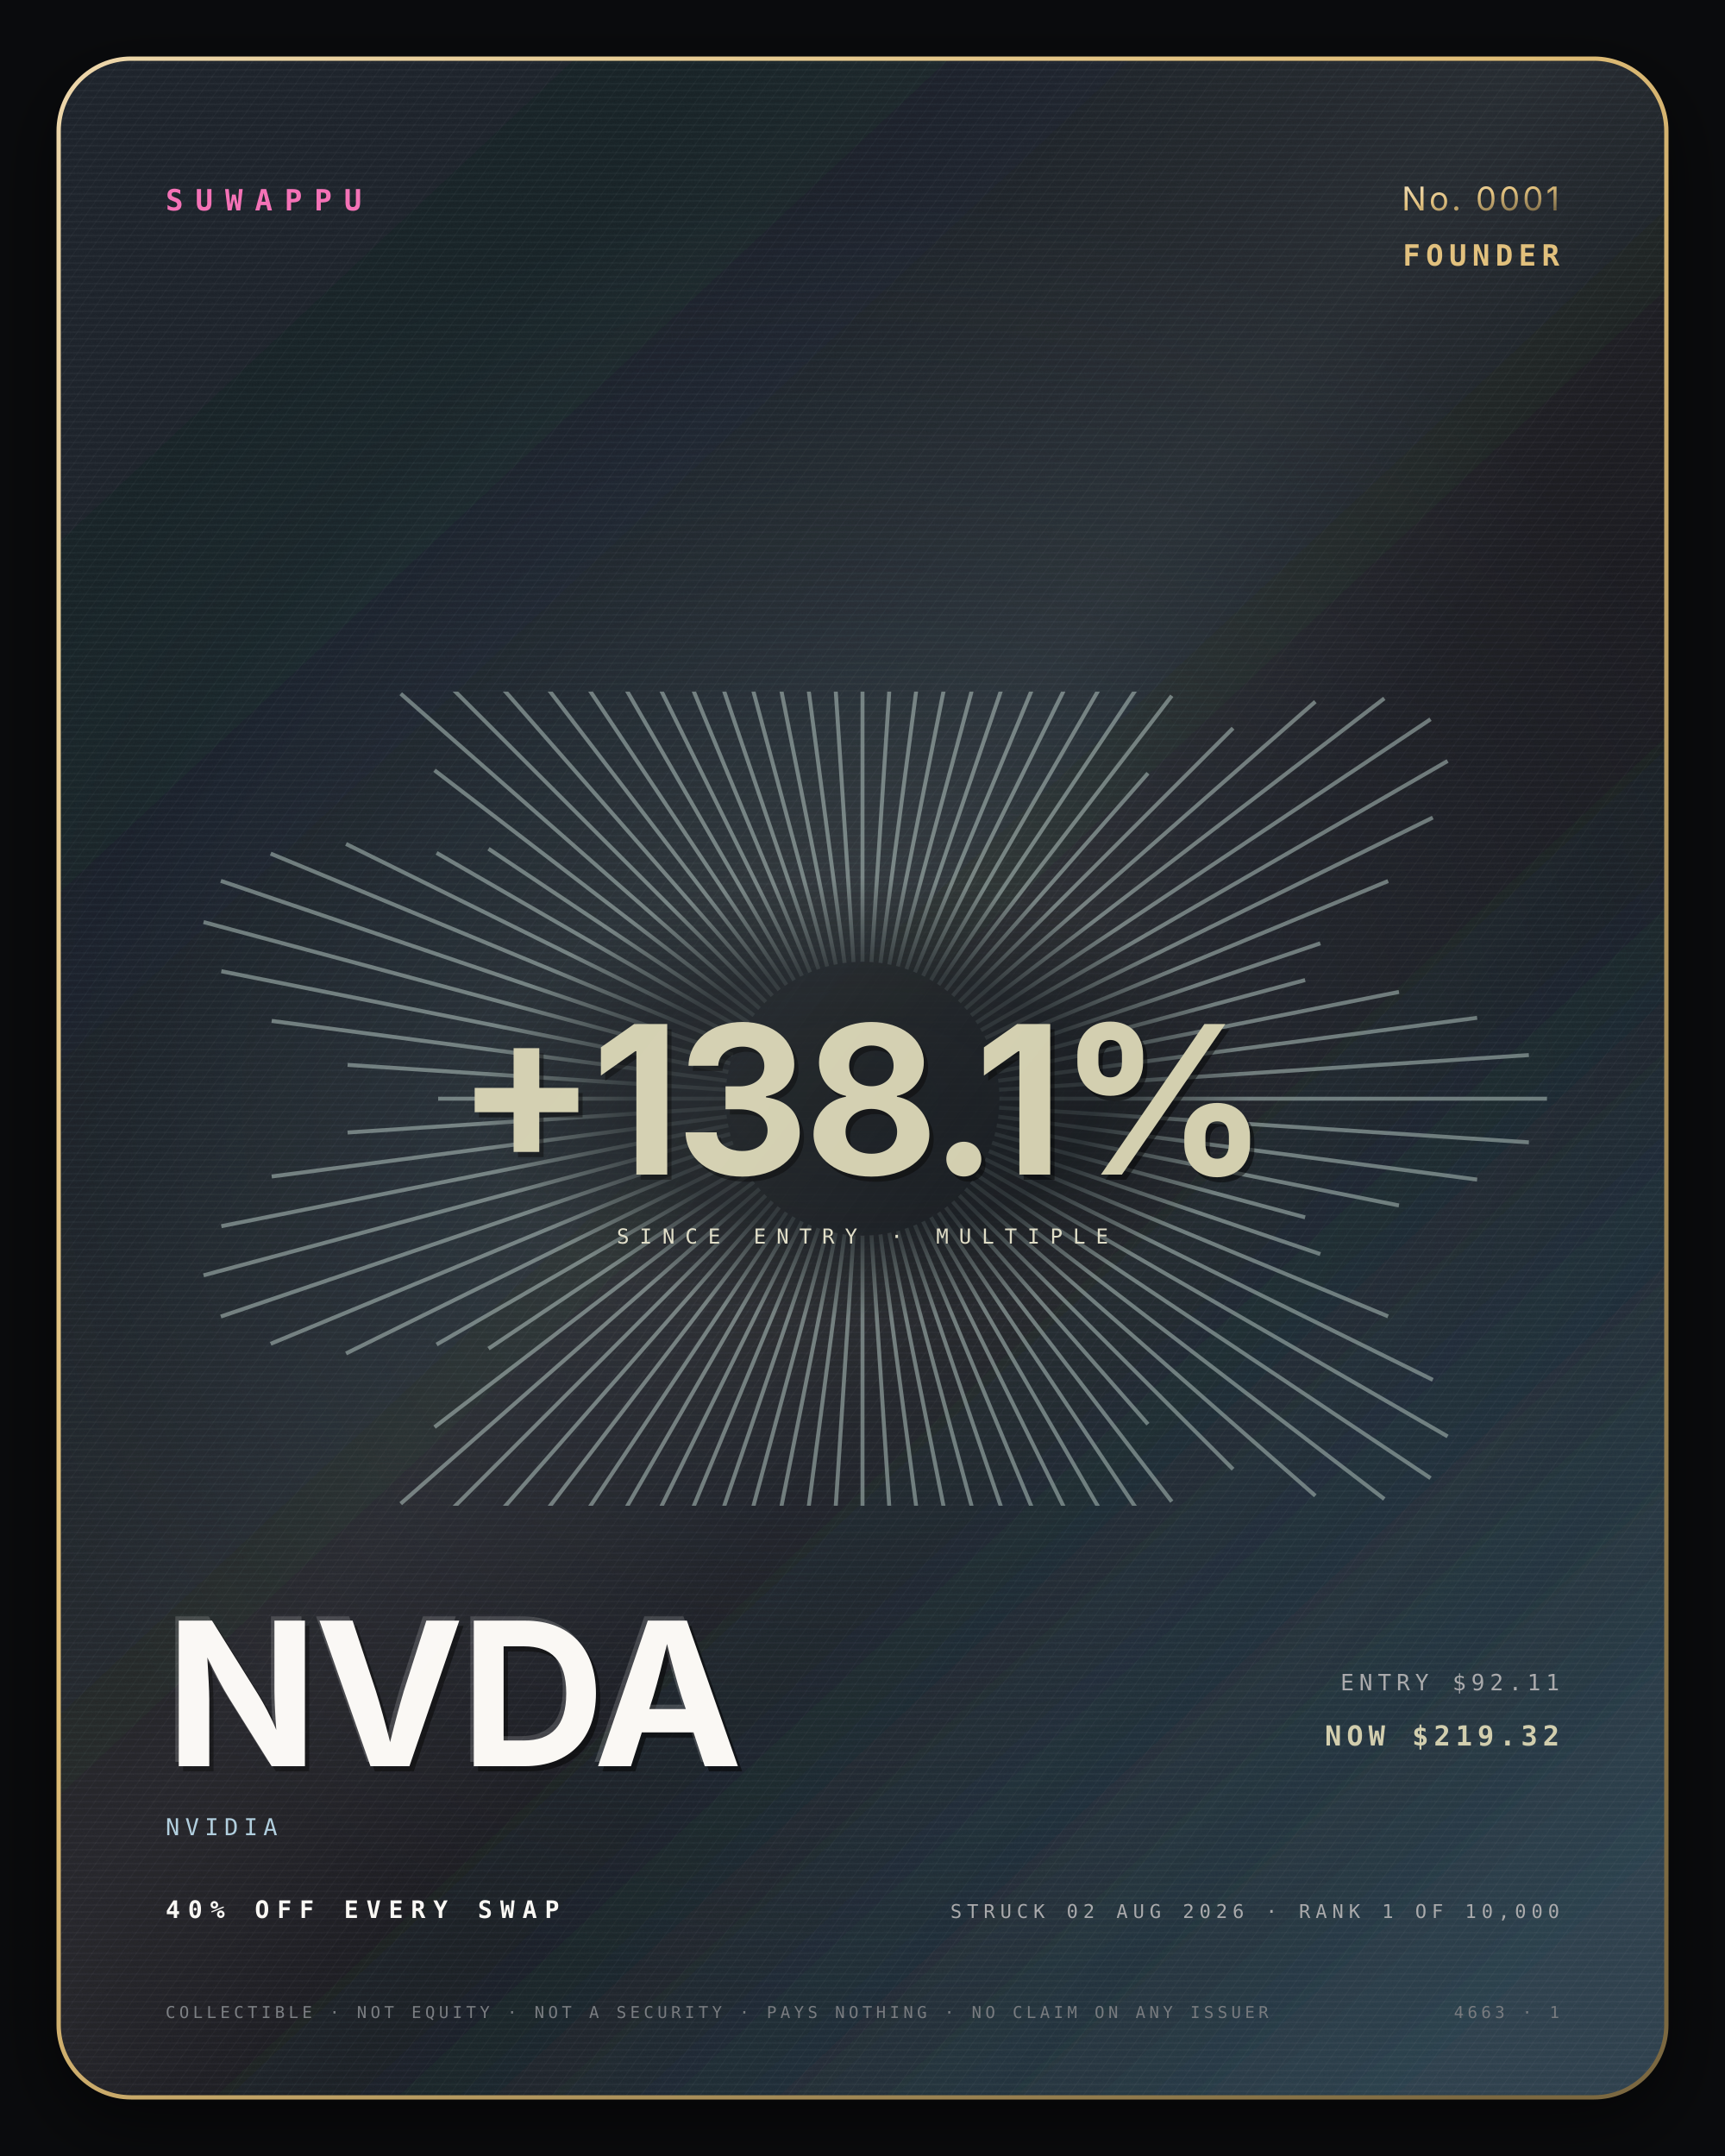
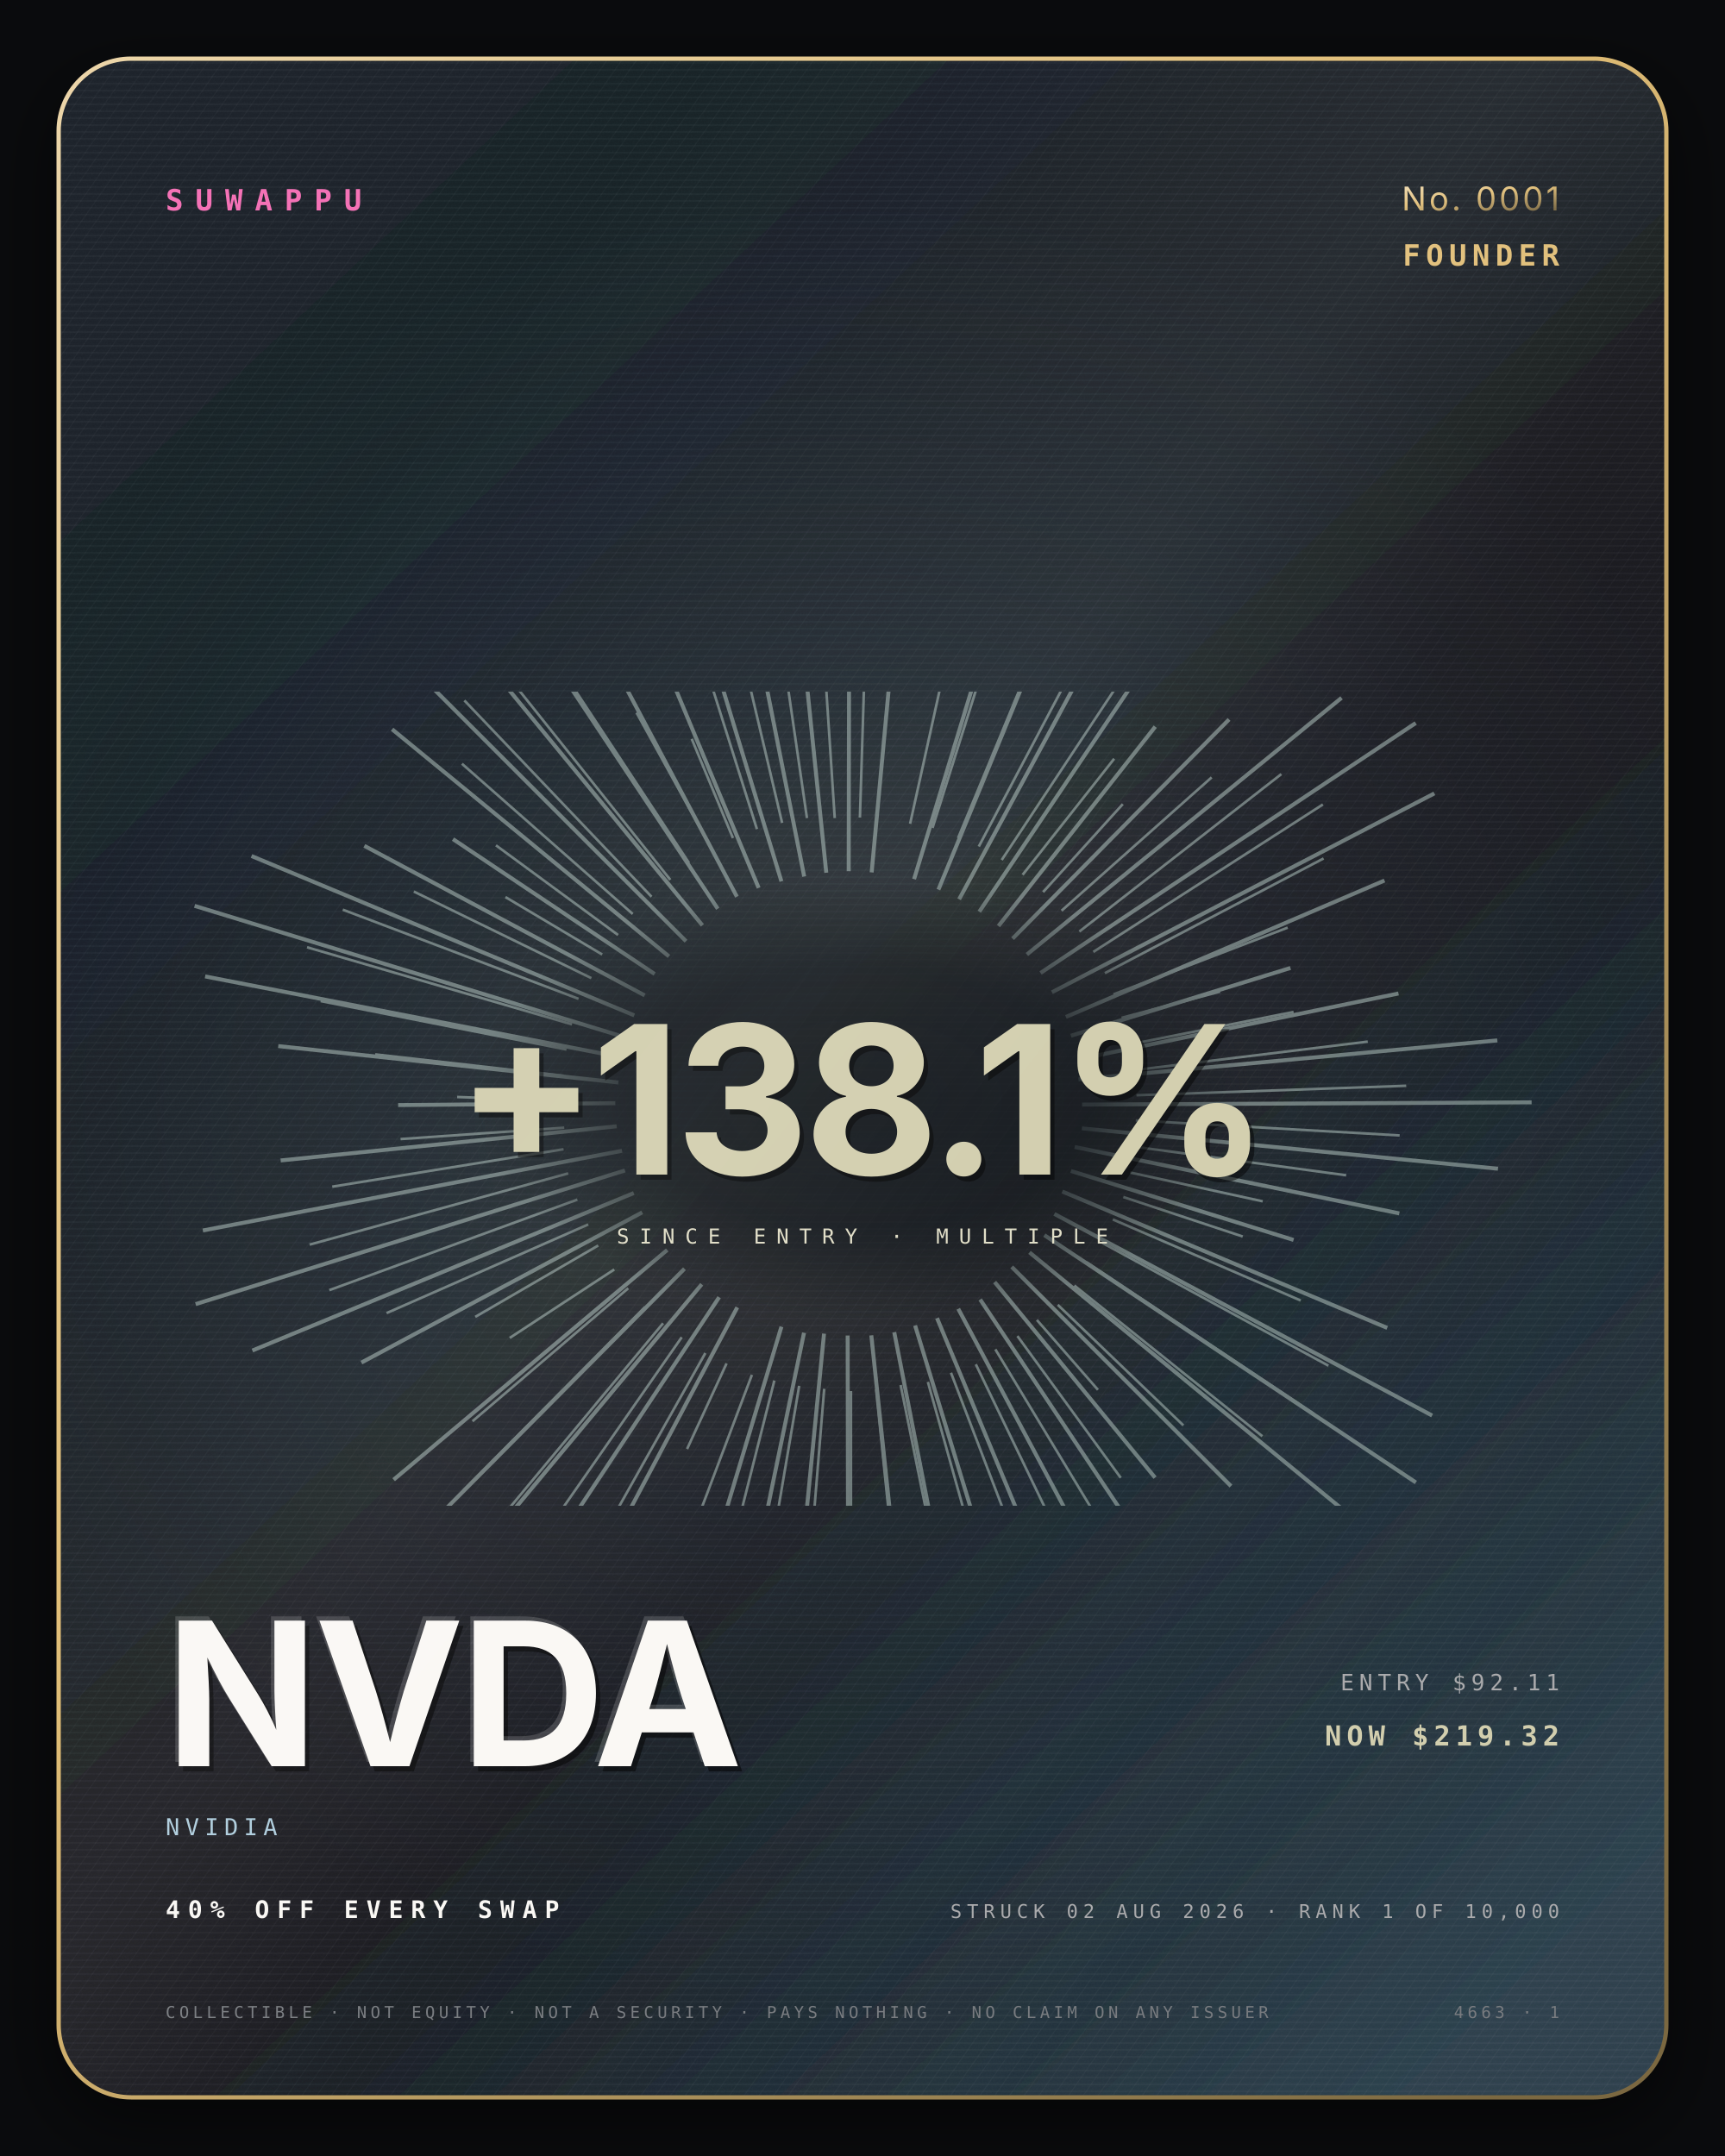
<svg xmlns="http://www.w3.org/2000/svg" width="1000" height="1250" viewBox="0 0 1000 1250" role="img" aria-label="NVDA position card">
  <defs>
    <clipPath id="cut">
      <rect x="66" y="401" width="868" height="472" />
    </clipPath>
    <clipPath id="card">
      <rect x="34" y="34" width="932" height="1182" rx="42" />
    </clipPath>
    <linearGradient id="mgrad" x1="0" y1="0" x2="0.9" y2="1">
      <stop offset="0" stop-color="#ecd6aa" />
      <stop offset="0.45" stop-color="#e0bd76" />
      <stop offset="1" stop-color="#7b6841" />
    </linearGradient>
    <linearGradient id="sheen" x1="0" y1="0" x2="1" y2="1">
      <stop offset="0.22" stop-color="#ffffff" stop-opacity="0" />
      <stop offset="0.46" stop-color="#ffffff" stop-opacity="0.065" />
      <stop offset="0.58" stop-color="#ffffff" stop-opacity="0.015" />
      <stop offset="0.80" stop-color="#ffffff" stop-opacity="0" />
    </linearGradient>
    <pattern id="brush" width="1000" height="4" patternUnits="userSpaceOnUse">
      <line x1="0" y1="0.5" x2="1000" y2="0.5" stroke="#ffffff" stroke-opacity="0.028" stroke-width="1" />
      <line x1="0" y1="2.5" x2="1000" y2="2.5" stroke="#000000" stroke-opacity="0.020" stroke-width="1" />
    </pattern>
    <filter id="drop" x="-6%" y="-6%" width="112%" height="112%">
      <feDropShadow dx="0" dy="14" stdDeviation="20" flood-color="#000000" flood-opacity="0.55" />
    </filter>
    <filter id="grain">
      <feTurbulence type="fractalNoise" baseFrequency="0.9" numOctaves="2" seed="7" stitchTiles="stitch" />
      <feColorMatrix type="matrix" values="0 0 0 0 0.5 0 0 0 0 0.5 0 0 0 0 0.5 0 0 0 0.04 0" />
    </filter>
-     <radialGradient id="fadeg" gradientUnits="userSpaceOnUse" cx="500.0" cy="637" r="396.8">
+     <radialGradient id="fadeg" gradientUnits="userSpaceOnUse" cx="492.0" cy="640" r="396.8">
      <stop offset="0.55" stop-color="#ffffff" />
      <stop offset="1" stop-color="#000000" />
    </radialGradient>
    <mask id="fade">
-       <circle cx="500.0" cy="637" r="396.8" fill="url(#fadeg)" />
+       <circle cx="492.0" cy="640" r="396.8" fill="url(#fadeg)" />
    </mask>
    <radialGradient id="vig" cx="0.5" cy="0.42" r="0.75">
      <stop offset="0.55" stop-color="#000000" stop-opacity="0" />
      <stop offset="1" stop-color="#000000" stop-opacity="0.34" />
    </radialGradient>
    <linearGradient id="plate" x1="0.1" y1="0" x2="0.85" y2="1">
      <stop offset="0" stop-color="#1b242b" />
      <stop offset="0.62" stop-color="#12171c" />
      <stop offset="1" stop-color="#2d414e" />
    </linearGradient>
    <radialGradient id="bloom" cx="0.5" cy="0.5" r="0.5">
      <stop offset="0" stop-color="#c3bf95" stop-opacity="0.12" />
      <stop offset="0.5" stop-color="#6ea8c9" stop-opacity="0.06" />
      <stop offset="1" stop-color="#6ea8c9" stop-opacity="0" />
    </radialGradient>
    <radialGradient id="clear" cx="0.5" cy="0.5" r="0.5">
      <stop offset="0" stop-color="#12171c" stop-opacity="0.90" />
      <stop offset="0.6" stop-color="#12171c" stop-opacity="0.74" />
      <stop offset="1" stop-color="#12171c" stop-opacity="0" />
    </radialGradient>
    <pattern id="hatch" width="7" height="7" patternUnits="userSpaceOnUse" patternTransform="rotate(35)">
      <line x1="0" y1="0" x2="0" y2="7" stroke="#ffffff" stroke-opacity="0.030" stroke-width="1" />
    </pattern>
  </defs>
  <rect width="1000" height="1250" fill="#0a0b0d" />
  <rect x="34" y="34" width="932" height="1182" rx="42" fill="url(#plate)" filter="url(#drop)" />
  <g clip-path="url(#card)">
    <rect width="1000" height="1250" fill="url(#hatch)" />
    <rect width="1000" height="1250" fill="url(#brush)" />
    <rect width="1000" height="1250" filter="url(#grain)" />
-     <ellipse cx="500.0" cy="637" rx="546.8" ry="536.8" fill="url(#bloom)" />
+     <ellipse cx="492.0" cy="640" rx="546.8" ry="536.8" fill="url(#bloom)" />
    <g clip-path="url(#cut)" stroke="#96a7a4" fill="none" stroke-width="2.3" opacity="0.66">
-       <line x1="579.4" y1="637.0" x2="896.8" y2="637.0" />
-       <line x1="579.2" y1="642.2" x2="886.3" y2="662.3" />
-       <line x1="578.7" y1="647.4" x2="856.3" y2="683.9" />
-       <line x1="577.8" y1="652.5" x2="811.0" y2="698.9" />
-       <line x1="576.7" y1="657.5" x2="756.6" y2="705.8" />
-       <line x1="575.1" y1="662.5" x2="765.4" y2="727.1" />
-       <line x1="573.3" y1="667.4" x2="804.7" y2="763.2" />
-       <line x1="571.2" y1="672.1" x2="830.6" y2="800.0" />
-       <line x1="568.7" y1="676.7" x2="839.2" y2="832.8" />
-       <line x1="566.0" y1="681.1" x2="829.3" y2="857.0" />
-       <line x1="563.0" y1="685.3" x2="802.5" y2="869.1" />
-       <line x1="559.7" y1="689.3" x2="762.5" y2="867.2" />
-       <line x1="556.1" y1="693.1" x2="714.8" y2="851.8" />
-       <line x1="552.3" y1="696.7" x2="665.5" y2="825.7" />
-       <line x1="548.3" y1="700.0" x2="679.3" y2="870.6" />
-       <line x1="544.1" y1="703.0" x2="689.8" y2="921.1" />
-       <line x1="539.7" y1="705.7" x2="688.3" y2="963.1" />
-       <line x1="535.1" y1="708.2" x2="674.6" y2="991.1" />
-       <line x1="530.4" y1="710.3" x2="650.7" y2="1000.9" />
-       <line x1="525.5" y1="712.1" x2="620.2" y2="991.2" />
-       <line x1="520.5" y1="713.7" x2="587.4" y2="963.3" />
-       <line x1="515.5" y1="714.8" x2="556.5" y2="921.2" />
-       <line x1="510.4" y1="715.7" x2="533.4" y2="890.7" />
-       <line x1="505.2" y1="716.2" x2="520.2" y2="944.6" />
-       <line x1="500.0" y1="716.4" x2="500.0" y2="989.6" />
-       <line x1="494.8" y1="716.2" x2="474.9" y2="1019.5" />
-       <line x1="489.6" y1="715.7" x2="448.2" y2="1030.1" />
-       <line x1="484.5" y1="714.8" x2="423.9" y2="1019.8" />
-       <line x1="479.5" y1="713.7" x2="405.4" y2="990.2" />
-       <line x1="474.5" y1="712.1" x2="395.3" y2="945.4" />
-       <line x1="469.6" y1="710.3" x2="394.6" y2="891.5" />
-       <line x1="464.9" y1="708.2" x2="380.3" y2="879.7" />
-       <line x1="460.3" y1="705.7" x2="339.3" y2="915.3" />
-       <line x1="455.9" y1="703.0" x2="298.6" y2="938.5" />
-       <line x1="451.7" y1="700.0" x2="263.3" y2="945.5" />
-       <line x1="447.7" y1="696.7" x2="238.4" y2="935.3" />
-       <line x1="443.9" y1="693.1" x2="227.5" y2="909.5" />
-       <line x1="440.3" y1="689.3" x2="232.3" y2="871.8" />
-       <line x1="437.0" y1="685.3" x2="251.9" y2="827.4" />
-       <line x1="434.0" y1="681.1" x2="283.2" y2="781.9" />
-       <line x1="431.3" y1="676.7" x2="253.1" y2="779.5" />
-       <line x1="428.8" y1="672.1" x2="200.6" y2="784.7" />
-       <line x1="426.7" y1="667.4" x2="156.9" y2="779.1" />
-       <line x1="424.9" y1="662.5" x2="128.0" y2="763.3" />
-       <line x1="423.3" y1="657.5" x2="118.0" y2="739.4" />
-       <line x1="422.2" y1="652.5" x2="128.3" y2="710.9" />
-       <line x1="421.3" y1="647.4" x2="157.5" y2="682.1" />
-       <line x1="420.8" y1="642.2" x2="201.5" y2="656.6" />
-       <line x1="420.6" y1="637.0" x2="254.0" y2="637.0" />
-       <line x1="420.8" y1="631.8" x2="201.5" y2="617.4" />
-       <line x1="421.3" y1="626.6" x2="157.5" y2="591.9" />
-       <line x1="422.2" y1="621.5" x2="128.3" y2="563.1" />
-       <line x1="423.3" y1="616.5" x2="118.0" y2="534.6" />
-       <line x1="424.9" y1="611.5" x2="128.0" y2="510.7" />
-       <line x1="426.7" y1="606.6" x2="156.9" y2="494.9" />
-       <line x1="428.8" y1="601.9" x2="200.6" y2="489.3" />
-       <line x1="431.3" y1="597.3" x2="253.1" y2="494.5" />
-       <line x1="434.0" y1="592.9" x2="283.2" y2="492.1" />
-       <line x1="437.0" y1="588.7" x2="251.9" y2="446.6" />
-       <line x1="440.3" y1="584.7" x2="232.3" y2="402.2" />
-       <line x1="443.9" y1="580.9" x2="227.5" y2="364.5" />
-       <line x1="447.7" y1="577.3" x2="238.4" y2="338.7" />
-       <line x1="451.7" y1="574.0" x2="263.3" y2="328.5" />
-       <line x1="455.9" y1="571.0" x2="298.6" y2="335.5" />
-       <line x1="460.3" y1="568.3" x2="339.3" y2="358.7" />
-       <line x1="464.9" y1="565.8" x2="380.3" y2="394.3" />
-       <line x1="469.6" y1="563.7" x2="394.6" y2="382.5" />
-       <line x1="474.5" y1="561.9" x2="395.3" y2="328.6" />
-       <line x1="479.5" y1="560.3" x2="405.4" y2="283.8" />
-       <line x1="484.5" y1="559.2" x2="423.9" y2="254.2" />
-       <line x1="489.6" y1="558.3" x2="448.2" y2="243.9" />
-       <line x1="494.8" y1="557.8" x2="474.9" y2="254.5" />
-       <line x1="500.0" y1="557.6" x2="500.0" y2="284.4" />
-       <line x1="505.2" y1="557.8" x2="520.2" y2="329.4" />
-       <line x1="510.4" y1="558.3" x2="533.4" y2="383.3" />
-       <line x1="515.5" y1="559.2" x2="556.5" y2="352.8" />
-       <line x1="520.5" y1="560.3" x2="587.4" y2="310.7" />
-       <line x1="525.5" y1="561.9" x2="620.2" y2="282.8" />
-       <line x1="530.4" y1="563.7" x2="650.7" y2="273.1" />
-       <line x1="535.1" y1="565.8" x2="674.6" y2="282.9" />
-       <line x1="539.7" y1="568.3" x2="688.3" y2="310.9" />
-       <line x1="544.1" y1="571.0" x2="689.8" y2="352.9" />
-       <line x1="548.3" y1="574.0" x2="679.3" y2="403.4" />
-       <line x1="552.3" y1="577.3" x2="665.5" y2="448.3" />
-       <line x1="556.1" y1="580.9" x2="714.8" y2="422.2" />
-       <line x1="559.7" y1="584.7" x2="762.5" y2="406.8" />
-       <line x1="563.0" y1="588.7" x2="802.5" y2="404.9" />
-       <line x1="566.0" y1="592.9" x2="829.3" y2="417.0" />
-       <line x1="568.7" y1="597.3" x2="839.2" y2="441.2" />
-       <line x1="571.2" y1="601.9" x2="830.6" y2="474.0" />
-       <line x1="573.3" y1="606.6" x2="804.7" y2="510.8" />
-       <line x1="575.1" y1="611.5" x2="765.4" y2="546.9" />
-       <line x1="576.7" y1="616.5" x2="756.6" y2="568.2" />
-       <line x1="577.8" y1="621.5" x2="811.0" y2="575.1" />
-       <line x1="578.7" y1="626.6" x2="856.3" y2="590.1" />
-       <line x1="579.2" y1="631.8" x2="886.3" y2="611.7" />
+       <line x1="627.3" y1="640.4" x2="887.9" y2="639.1" />
+       <line x1="627.2" y1="654.2" x2="868.4" y2="677.6" />
+       <line x1="623.0" y1="665.0" x2="811.2" y2="703.5" />
+       <line x1="620.8" y1="678.9" x2="749.9" y2="718.9" />
+       <line x1="615.8" y1="690.8" x2="804.2" y2="769.9" />
+       <line x1="611.2" y1="703.8" x2="830.2" y2="820.7" />
+       <line x1="605.4" y1="716.1" x2="820.8" y2="859.5" />
+       <line x1="596.8" y1="726.1" x2="779.0" y2="875.7" />
+       <line x1="586.5" y1="734.5" x2="713.6" y2="861.6" />
+       <line x1="576.6" y1="743.3" x2="669.6" y2="856.7" />
+       <line x1="568.2" y1="753.4" x2="685.7" y2="929.5" />
+       <line x1="555.5" y1="758.8" x2="674.6" y2="982.2" />
+       <line x1="543.2" y1="764.2" x2="643.0" y2="1004.3" />
+       <line x1="530.5" y1="768.5" x2="596.8" y2="986.0" />
+       <line x1="518.4" y1="772.4" x2="550.1" y2="934.6" />
+       <line x1="505.1" y1="774.2" x2="522.0" y2="934.3" />
+       <line x1="491.4" y1="774.3" x2="491.8" y2="997.1" />
+       <line x1="477.7" y1="773.2" x2="452.5" y2="1029.9" />
+       <line x1="466.1" y1="772.7" x2="414.4" y2="1022.2" />
+       <line x1="453.0" y1="769.2" x2="390.2" y2="977.8" />
+       <line x1="427.4" y1="758.0" x2="346.5" y2="910.4" />
+       <line x1="416.9" y1="752.1" x2="289.0" y2="944.9" />
+       <line x1="406.8" y1="744.6" x2="240.2" y2="944.6" />
+       <line x1="396.8" y1="735.6" x2="219.4" y2="914.1" />
+       <line x1="386.8" y1="724.7" x2="228.2" y2="857.9" />
+       <line x1="372.3" y1="702.9" x2="209.5" y2="790.0" />
+       <line x1="367.4" y1="691.7" x2="146.3" y2="783.0" />
+       <line x1="362.3" y1="678.6" x2="113.4" y2="756.1" />
+       <line x1="360.6" y1="667.2" x2="117.6" y2="713.4" />
+       <line x1="357.5" y1="653.0" x2="162.7" y2="672.8" />
+       <line x1="356.7" y1="639.6" x2="230.8" y2="640.7" />
+       <line x1="358.5" y1="627.6" x2="161.3" y2="606.5" />
+       <line x1="358.7" y1="612.7" x2="118.9" y2="566.1" />
+       <line x1="364.0" y1="601.9" x2="112.8" y2="525.2" />
+       <line x1="367.7" y1="588.7" x2="145.8" y2="496.3" />
+       <line x1="373.7" y1="577.1" x2="211.2" y2="490.4" />
+       <line x1="379.5" y1="564.7" x2="262.6" y2="486.5" />
+       <line x1="387.8" y1="554.5" x2="227.3" y2="422.8" />
+       <line x1="397.7" y1="545.7" x2="218.3" y2="366.3" />
+       <line x1="407.2" y1="536.5" x2="241.1" y2="334.3" />
+       <line x1="416.1" y1="526.9" x2="289.6" y2="336.6" />
+       <line x1="427.2" y1="519.9" x2="347.1" y2="368.9" />
+       <line x1="439.8" y1="514.8" x2="380.4" y2="372.5" />
+       <line x1="453.0" y1="511.0" x2="389.6" y2="302.6" />
+       <line x1="466.2" y1="508.2" x2="416.4" y2="257.2" />
+       <line x1="479.0" y1="506.0" x2="452.4" y2="248.1" />
+       <line x1="492.0" y1="505.1" x2="492.4" y2="283.1" />
+       <line x1="505.3" y1="505.8" x2="520.2" y2="346.0" />
+       <line x1="529.9" y1="509.7" x2="595.9" y2="292.5" />
+       <line x1="544.0" y1="515.8" x2="642.8" y2="275.7" />
+       <line x1="556.0" y1="521.4" x2="676.6" y2="298.3" />
+       <line x1="567.7" y1="528.6" x2="686.3" y2="352.4" />
+       <line x1="578.8" y1="536.9" x2="669.7" y2="421.3" />
+       <line x1="587.0" y1="544.2" x2="712.5" y2="417.1" />
+       <line x1="595.3" y1="553.4" x2="777.7" y2="404.6" />
+       <line x1="603.2" y1="564.1" x2="820.7" y2="419.2" />
+       <line x1="609.8" y1="575.3" x2="831.5" y2="460.0" />
+       <line x1="617.9" y1="589.6" x2="802.6" y2="510.5" />
+       <line x1="620.8" y1="600.5" x2="748.1" y2="561.2" />
+       <line x1="624.8" y1="614.2" x2="810.7" y2="576.0" />
+       <line x1="625.2" y1="625.8" x2="868.0" y2="603.2" />
+       <line x1="639.0" y1="720.6" x2="770.1" y2="791.8" stroke-width="1.5" />
+       <line x1="629.9" y1="731.8" x2="761.5" y2="819.6" stroke-width="1.5" />
+       <line x1="622.8" y1="745.3" x2="731.8" y2="832.7" stroke-width="1.5" />
+       <line x1="613.2" y1="756.5" x2="686.0" y2="826.4" stroke-width="1.5" />
+       <line x1="601.1" y1="765.3" x2="636.5" y2="805.8" stroke-width="1.5" />
+       <line x1="589.8" y1="774.6" x2="649.7" y2="856.8" stroke-width="1.5" />
+       <line x1="577.0" y1="782.3" x2="650.0" y2="903.2" stroke-width="1.5" />
+       <line x1="565.7" y1="791.0" x2="633.8" y2="932.3" stroke-width="1.5" />
+       <line x1="551.3" y1="795.9" x2="605.7" y2="938.4" stroke-width="1.5" />
+       <line x1="537.9" y1="801.2" x2="570.8" y2="918.8" stroke-width="1.5" />
+       <line x1="522.1" y1="803.0" x2="537.7" y2="879.9" stroke-width="1.5" />
+       <line x1="507.9" y1="805.5" x2="515.9" y2="883.7" stroke-width="1.5" />
+       <line x1="493.3" y1="806.5" x2="493.3" y2="928.9" stroke-width="1.5" />
+       <line x1="477.8" y1="805.2" x2="465.4" y2="956.8" stroke-width="1.5" />
+       <line x1="463.3" y1="803.5" x2="436.9" y2="958.9" stroke-width="1.5" />
+       <line x1="448.9" y1="800.4" x2="414.8" y2="935.3" stroke-width="1.5" />
+       <line x1="435.9" y1="797.1" x2="401.2" y2="889.0" stroke-width="1.5" />
+       <line x1="421.2" y1="790.5" x2="398.3" y2="840.1" stroke-width="1.5" />
+       <line x1="408.9" y1="784.5" x2="357.6" y2="875.7" stroke-width="1.5" />
+       <line x1="395.2" y1="775.3" x2="314.1" y2="891.8" stroke-width="1.5" />
+       <line x1="384.4" y1="767.2" x2="283.1" y2="889.0" stroke-width="1.5" />
+       <line x1="374.0" y1="757.7" x2="268.4" y2="864.3" stroke-width="1.5" />
+       <line x1="364.2" y1="746.9" x2="273.9" y2="824.0" stroke-width="1.5" />
+       <line x1="356.1" y1="736.0" x2="295.5" y2="775.7" stroke-width="1.5" />
+       <line x1="346.8" y1="722.1" x2="275.5" y2="763.5" stroke-width="1.5" />
+       <line x1="341.0" y1="709.9" x2="224.1" y2="761.3" stroke-width="1.5" />
+       <line x1="334.7" y1="695.5" x2="190.9" y2="748.0" stroke-width="1.5" />
+       <line x1="329.4" y1="680.3" x2="179.5" y2="721.6" stroke-width="1.5" />
+       <line x1="326.7" y1="666.3" x2="192.6" y2="688.0" stroke-width="1.5" />
+       <line x1="327.1" y1="653.8" x2="232.2" y2="660.4" stroke-width="1.5" />
+       <line x1="325.9" y1="638.3" x2="265.0" y2="636.0" stroke-width="1.5" />
+       <line x1="326.8" y1="623.7" x2="217.5" y2="611.3" stroke-width="1.5" />
+       <line x1="328.4" y1="608.5" x2="185.9" y2="580.4" stroke-width="1.5" />
+       <line x1="331.6" y1="593.9" x2="178.0" y2="549.2" stroke-width="1.5" />
+       <line x1="335.4" y1="579.1" x2="198.7" y2="527.4" stroke-width="1.5" />
+       <line x1="342.8" y1="567.1" x2="239.9" y2="516.9" stroke-width="1.5" />
+       <line x1="349.1" y1="553.4" x2="293.0" y2="520.1" stroke-width="1.5" />
+       <line x1="358.3" y1="542.1" x2="287.5" y2="490.1" stroke-width="1.5" />
+       <line x1="366.8" y1="529.9" x2="267.8" y2="442.8" stroke-width="1.5" />
+       <line x1="377.7" y1="519.9" x2="269.2" y2="406.1" stroke-width="1.5" />
+       <line x1="388.6" y1="510.1" x2="290.3" y2="386.9" stroke-width="1.5" />
+       <line x1="399.4" y1="500.3" x2="327.0" y2="390.4" stroke-width="1.5" />
+       <line x1="413.8" y1="494.4" x2="369.0" y2="413.2" stroke-width="1.5" />
+       <line x1="424.9" y1="485.9" x2="401.0" y2="428.4" stroke-width="1.5" />
+       <line x1="438.8" y1="480.7" x2="405.9" y2="376.2" stroke-width="1.5" />
+       <line x1="453.4" y1="477.1" x2="419.7" y2="334.2" stroke-width="1.5" />
+       <line x1="467.8" y1="474.3" x2="444.9" y2="316.7" stroke-width="1.5" />
+       <line x1="483.9" y1="474.3" x2="474.2" y2="326.6" stroke-width="1.5" />
+       <line x1="498.5" y1="474.0" x2="502.0" y2="362.4" stroke-width="1.5" />
+       <line x1="527.6" y1="477.6" x2="547.3" y2="388.5" stroke-width="1.5" />
+       <line x1="540.6" y1="480.0" x2="580.6" y2="353.1" stroke-width="1.5" />
+       <line x1="555.4" y1="485.9" x2="615.1" y2="341.8" stroke-width="1.5" />
+       <line x1="567.4" y1="490.8" x2="639.5" y2="354.3" stroke-width="1.5" />
+       <line x1="580.7" y1="498.6" x2="651.8" y2="391.2" stroke-width="1.5" />
+       <line x1="592.8" y1="507.2" x2="645.9" y2="439.9" stroke-width="1.5" />
+       <line x1="604.7" y1="517.2" x2="650.9" y2="466.2" stroke-width="1.5" />
+       <line x1="615.4" y1="528.0" x2="702.4" y2="450.7" stroke-width="1.5" />
+       <line x1="625.7" y1="540.1" x2="742.8" y2="448.8" stroke-width="1.5" />
+       <line x1="633.8" y1="551.9" x2="766.9" y2="466.4" stroke-width="1.5" />
+       <line x1="640.5" y1="564.2" x2="767.3" y2="497.7" stroke-width="1.5" />
+       <line x1="645.5" y1="576.5" x2="746.5" y2="537.8" stroke-width="1.5" />
+       <line x1="650.2" y1="590.1" x2="707.3" y2="574.9" stroke-width="1.5" />
+       <line x1="655.0" y1="605.5" x2="749.9" y2="586.7" stroke-width="1.5" />
+       <line x1="657.8" y1="620.4" x2="792.9" y2="603.9" stroke-width="1.5" />
+       <line x1="658.8" y1="635.0" x2="815.2" y2="629.5" stroke-width="1.5" />
+       <line x1="658.4" y1="649.6" x2="811.4" y2="658.3" stroke-width="1.5" />
+       <line x1="657.4" y1="664.8" x2="780.4" y2="681.4" stroke-width="1.5" />
+       <line x1="655.2" y1="679.8" x2="732.0" y2="696.5" stroke-width="1.5" />
+       <line x1="651.2" y1="694.0" x2="720.4" y2="716.9" stroke-width="1.5" />
+       <line x1="645.1" y1="707.0" x2="754.0" y2="754.0" stroke-width="1.5" />
    </g>
    <text x="96" y="122" font-family="'Geist Mono','SFMono-Regular',Menlo,Consolas,'DejaVu Sans Mono',monospace" font-size="17" font-weight="bold" letter-spacing="7.0" fill="#f472b6" text-anchor="start">SUWAPPU</text>
    <text x="904" y="122" font-family="Geist,'Inter',system-ui,-apple-system,'Liberation Sans',Arial,sans-serif" font-size="19" fill="url(#mgrad)" text-anchor="end" letter-spacing="1.6">No. 0001</text>
    <text x="904" y="154" font-family="'Geist Mono','SFMono-Regular',Menlo,Consolas,'DejaVu Sans Mono',monospace" font-size="17" font-weight="bold" letter-spacing="3.2" fill="#e0bd76" text-anchor="end">FOUNDER</text>
    <text x="98.5" y="1027" font-family="Geist,'Inter',system-ui,-apple-system,'Liberation Sans',Arial,sans-serif" font-size="116" font-weight="bold" letter-spacing="-2" fill="#000000" fill-opacity="0.55">NVDA</text>
    <text x="94" y="1021.5" font-family="Geist,'Inter',system-ui,-apple-system,'Liberation Sans',Arial,sans-serif" font-size="116" font-weight="bold" letter-spacing="-2" fill="#ffffff" fill-opacity="0.16">NVDA</text>
    <text x="96" y="1024" font-family="Geist,'Inter',system-ui,-apple-system,'Liberation Sans',Arial,sans-serif" font-size="116" font-weight="bold" letter-spacing="-2" fill="#faf8f4">NVDA</text>
    <text x="96" y="1064" font-family="'Geist Mono','SFMono-Regular',Menlo,Consolas,'DejaVu Sans Mono',monospace" font-size="13.5" font-weight="normal" letter-spacing="3.2" fill="#adccdc" text-anchor="start">NVIDIA</text>
    <text x="904" y="980" font-family="'Geist Mono','SFMono-Regular',Menlo,Consolas,'DejaVu Sans Mono',monospace" font-size="13" font-weight="normal" letter-spacing="3.0" fill="#aaaaac" text-anchor="end">ENTRY $92.11</text>
    <text x="904" y="1012" font-family="'Geist Mono','SFMono-Regular',Menlo,Consolas,'DejaVu Sans Mono',monospace" font-size="16" font-weight="bold" letter-spacing="3.0" fill="#d2ceae" text-anchor="end">NOW $219.32</text>
    <ellipse cx="500.0" cy="637" rx="225" ry="128" fill="url(#clear)" />
    <text x="502.5" y="684" font-family="Geist,'Inter',system-ui,-apple-system,'Liberation Sans',Arial,sans-serif" font-size="120" font-weight="bold" text-anchor="middle" letter-spacing="-3" fill="#000000" fill-opacity="0.5">+138.1%</text>
    <text x="500.0" y="681" font-family="Geist,'Inter',system-ui,-apple-system,'Liberation Sans',Arial,sans-serif" font-size="120" font-weight="bold" text-anchor="middle" letter-spacing="-3" fill="#d2ceae">+138.1%</text>
    <text x="500.0" y="721" font-family="'Geist Mono','SFMono-Regular',Menlo,Consolas,'DejaVu Sans Mono',monospace" font-size="12" font-weight="normal" letter-spacing="6.0" fill="#e0ddc6" text-anchor="middle">SINCE ENTRY · MULTIPLE</text>
    <text x="96" y="1112" font-family="'Geist Mono','SFMono-Regular',Menlo,Consolas,'DejaVu Sans Mono',monospace" font-size="14" font-weight="bold" letter-spacing="4.5" fill="#faf8f4" text-anchor="start">40% OFF EVERY SWAP</text>
    <text x="904" y="1112" font-family="'Geist Mono','SFMono-Regular',Menlo,Consolas,'DejaVu Sans Mono',monospace" font-size="11" font-weight="normal" letter-spacing="3.0" fill="#aaaaac" text-anchor="end">STRUCK 02 AUG 2026 · RANK 1 OF 10,000</text>
    <text x="96" y="1170" font-family="'Geist Mono','SFMono-Regular',Menlo,Consolas,'DejaVu Sans Mono',monospace" font-size="9.5" font-weight="normal" letter-spacing="2.2" fill="#787b7f" text-anchor="start">COLLECTIBLE · NOT EQUITY · NOT A SECURITY · PAYS NOTHING · NO CLAIM ON ANY ISSUER</text>
    <text x="904" y="1170" font-family="'Geist Mono','SFMono-Regular',Menlo,Consolas,'DejaVu Sans Mono',monospace" font-size="9.5" font-weight="normal" letter-spacing="2.2" fill="#787b7f" text-anchor="end">4663 · 1</text>
    <rect width="1000" height="1250" fill="url(#sheen)" />
  </g>
  <rect x="34" y="34" width="932" height="1182" rx="42" fill="none" stroke="url(#mgrad)" stroke-width="2.5" />
</svg>
